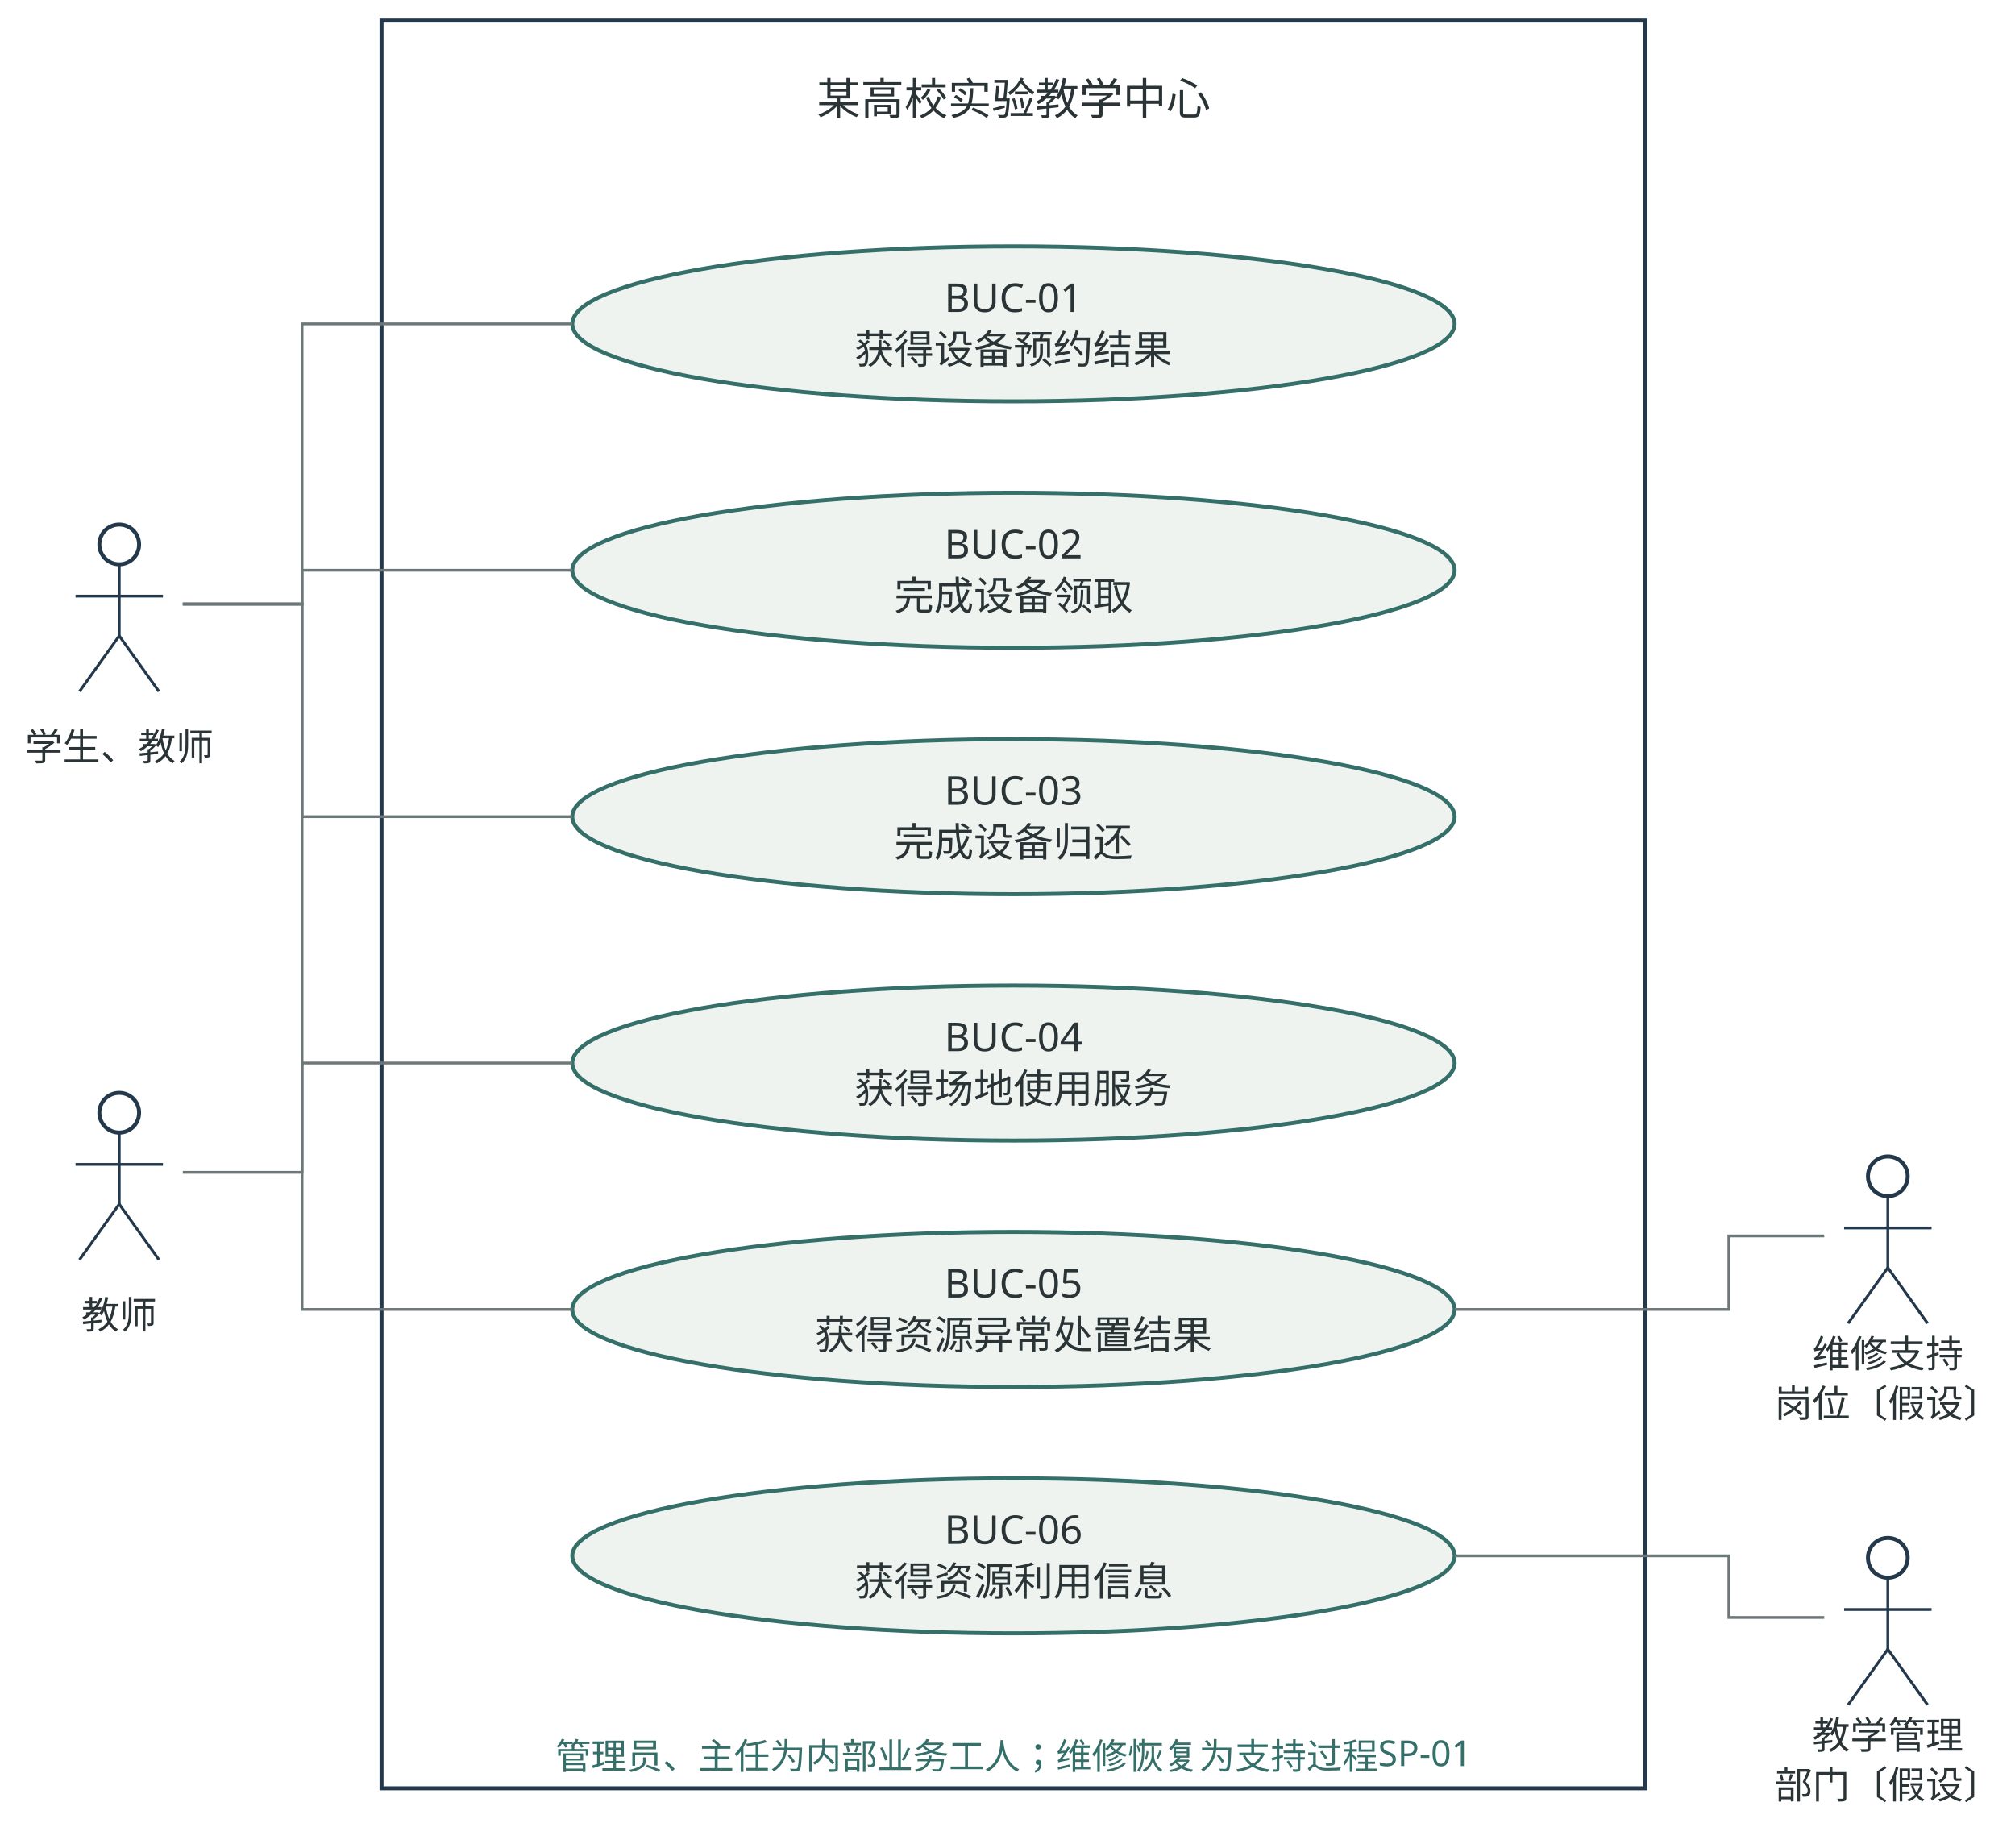
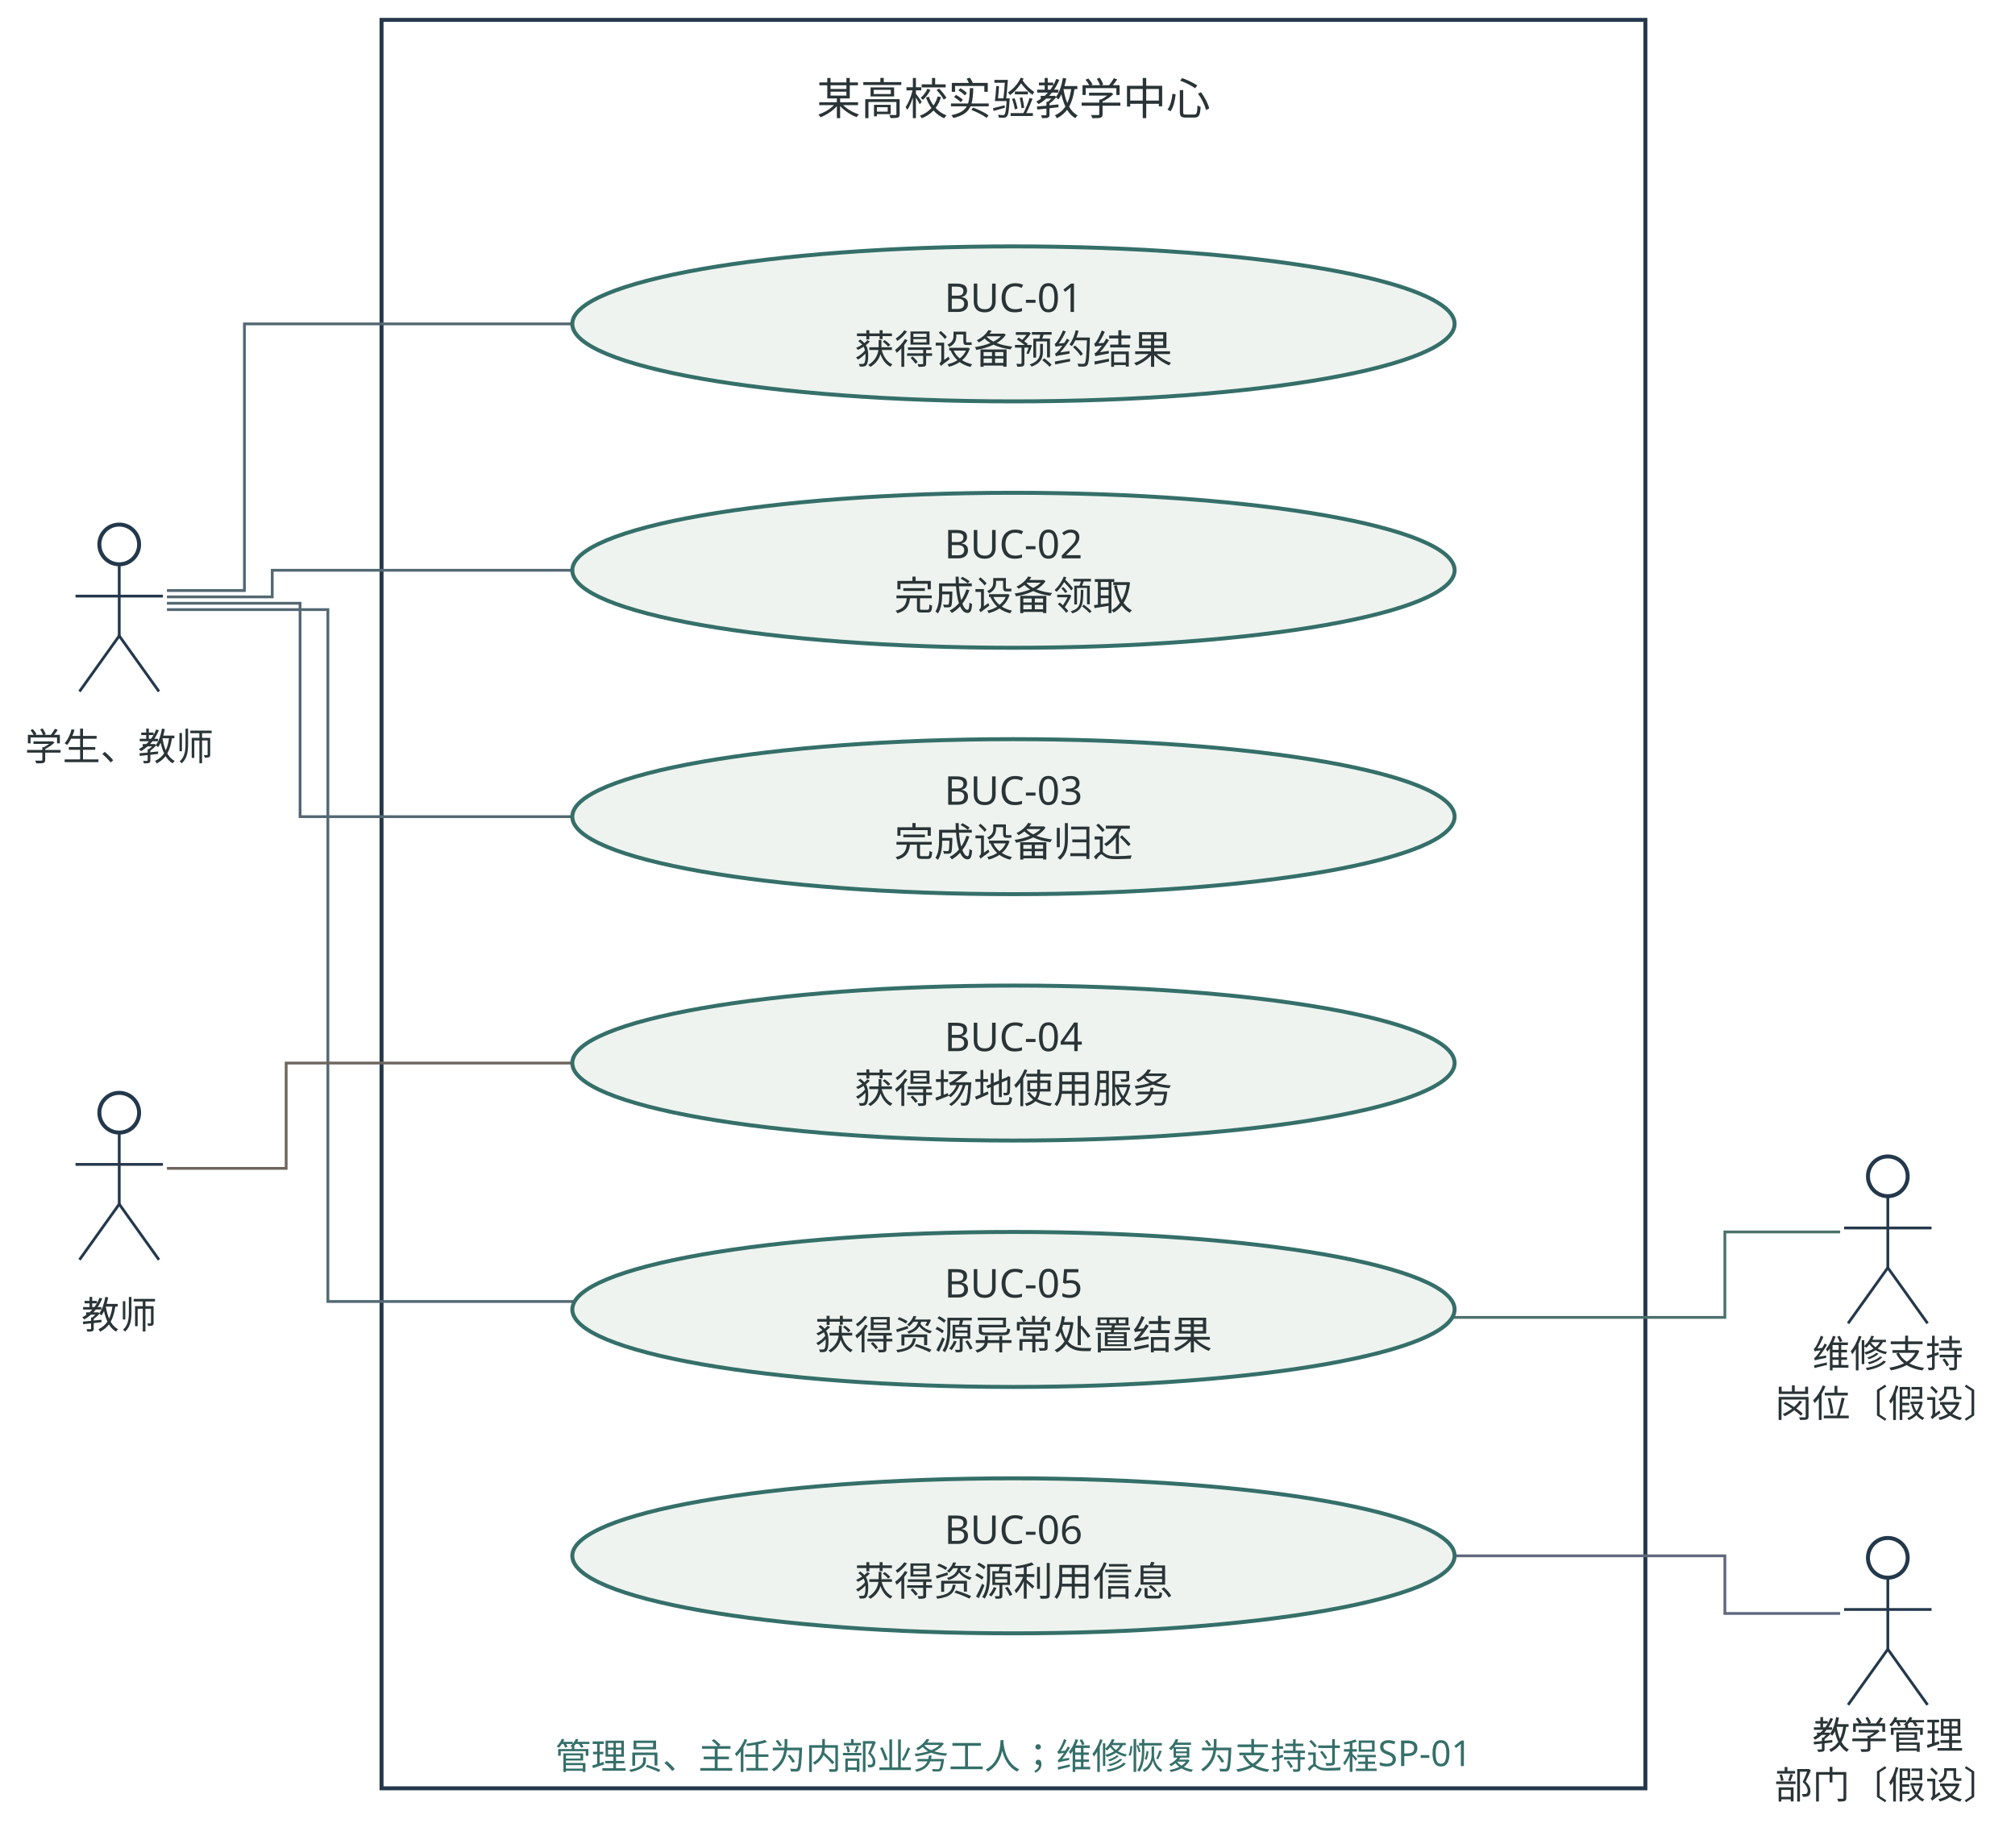
<svg xmlns="http://www.w3.org/2000/svg" width="507" height="465" viewBox="0 0 507 465">
  <rect width="100%" height="100%" fill="white" />
  <rect x="96" y="5" width="318" height="445" fill="none" stroke="#24384b" />
+   <polyline points="42.0,148.6 61.5,148.6 61.5,81.5 144.0,81.5" fill="none" stroke="#536872" stroke-width="0.7" />
+   <polyline points="42.0,150.2 68.5,150.2 68.5,143.5 144.0,143.5" fill="none" stroke="#536872" stroke-width="0.7" />
+   <polyline points="42.0,151.8 75.5,151.8 75.5,205.5 144.0,205.5" fill="none" stroke="#536872" stroke-width="0.7" />
+   <polyline points="42.0,153.4 82.5,153.4 82.5,327.5 144.585,327.5" fill="none" stroke="#536872" stroke-width="0.7" />
+   <polyline points="42.0,294.0 72.0,294.0 72.0,267.5 144.0,267.5" fill="none" stroke="#6e655d" stroke-width="0.7" />
+   <polyline points="463.0,310.0 434.0,310.0 434.0,331.5 365.415,331.5" fill="none" stroke="#4b716b" stroke-width="0.7" />
+   <polyline points="463.0,406.0 434.0,406.0 434.0,391.5 366.0,391.5" fill="none" stroke="#5f687d" stroke-width="0.7" />
  <text x="255" y="28.85" text-anchor="middle" font-family="Microsoft YaHei,sans-serif" font-size="11" fill="#2a3436">某高校实验教学中心</text>
  <ellipse cx="255.0" cy="81.5" rx="111.0" ry="19.5" fill="#eef3ef" stroke="#356f69" />
  <text x="255.0" y="78.5" text-anchor="middle" font-family="Microsoft YaHei,sans-serif" font-size="10" fill="#2a3436">BUC-01</text>
  <text x="255.0" y="91.5" text-anchor="middle" font-family="Microsoft YaHei,sans-serif" font-size="10" fill="#2a3436">获得设备预约结果</text>
  <ellipse cx="255.0" cy="143.5" rx="111.0" ry="19.5" fill="#eef3ef" stroke="#356f69" />
  <text x="255.0" y="140.5" text-anchor="middle" font-family="Microsoft YaHei,sans-serif" font-size="10" fill="#2a3436">BUC-02</text>
  <text x="255.0" y="153.5" text-anchor="middle" font-family="Microsoft YaHei,sans-serif" font-size="10" fill="#2a3436">完成设备领取</text>
  <ellipse cx="255.0" cy="205.5" rx="111.0" ry="19.5" fill="#eef3ef" stroke="#356f69" />
  <text x="255.0" y="202.5" text-anchor="middle" font-family="Microsoft YaHei,sans-serif" font-size="10" fill="#2a3436">BUC-03</text>
  <text x="255.0" y="215.5" text-anchor="middle" font-family="Microsoft YaHei,sans-serif" font-size="10" fill="#2a3436">完成设备归还</text>
  <ellipse cx="255.0" cy="267.5" rx="111.0" ry="19.5" fill="#eef3ef" stroke="#356f69" />
  <text x="255.0" y="264.5" text-anchor="middle" font-family="Microsoft YaHei,sans-serif" font-size="10" fill="#2a3436">BUC-04</text>
  <text x="255.0" y="277.5" text-anchor="middle" font-family="Microsoft YaHei,sans-serif" font-size="10" fill="#2a3436">获得场地使用服务</text>
  <ellipse cx="255.0" cy="329.5" rx="111.0" ry="19.5" fill="#eef3ef" stroke="#356f69" />
  <text x="255.0" y="326.5" text-anchor="middle" font-family="Microsoft YaHei,sans-serif" font-size="10" fill="#2a3436">BUC-05</text>
  <text x="255.0" y="339.5" text-anchor="middle" font-family="Microsoft YaHei,sans-serif" font-size="10" fill="#2a3436">获得资源异常处置结果</text>
  <ellipse cx="255.0" cy="391.5" rx="111.0" ry="19.5" fill="#eef3ef" stroke="#356f69" />
  <text x="255.0" y="388.5" text-anchor="middle" font-family="Microsoft YaHei,sans-serif" font-size="10" fill="#2a3436">BUC-06</text>
  <text x="255.0" y="401.5" text-anchor="middle" font-family="Microsoft YaHei,sans-serif" font-size="10" fill="#2a3436">获得资源利用信息</text>
  <circle cx="30.0" cy="137" r="5" fill="none" stroke="#24384b" />
  <polyline points="30.0,142 30.0,160" fill="none" stroke="#24384b" stroke-width="0.7" />
  <polyline points="19.0,150 41.0,150" fill="none" stroke="#24384b" stroke-width="0.7" />
  <polyline points="20.0,174 30.0,160 40.0,174" fill="none" stroke="#24384b" stroke-width="0.7" />
  <text x="30.0" y="191.325" text-anchor="middle" font-family="Microsoft YaHei,sans-serif" font-size="9.5" fill="#2a3436">学生、教师</text>
-   <polyline points="46,152 76,152 76,81.5 144,81.5" fill="none" stroke="#6d7778" stroke-width="0.7" />
-   <polyline points="46,152 76,152 76,143.5 144,143.5" fill="none" stroke="#6d7778" stroke-width="0.7" />
-   <polyline points="46,152 76,152 76,205.5 144,205.5" fill="none" stroke="#6d7778" stroke-width="0.7" />
-   <polyline points="46,152 76,152 76,329.5 144,329.5" fill="none" stroke="#6d7778" stroke-width="0.7" />
  <circle cx="30.0" cy="280" r="5" fill="none" stroke="#24384b" />
  <polyline points="30.0,285 30.0,303" fill="none" stroke="#24384b" stroke-width="0.7" />
  <polyline points="19.0,293 41.0,293" fill="none" stroke="#24384b" stroke-width="0.7" />
  <polyline points="20.0,317 30.0,303 40.0,317" fill="none" stroke="#24384b" stroke-width="0.7" />
  <text x="30.0" y="334.325" text-anchor="middle" font-family="Microsoft YaHei,sans-serif" font-size="9.5" fill="#2a3436">教师</text>
-   <polyline points="46,295 76,295 76,267.5 144,267.5" fill="none" stroke="#6d7778" stroke-width="0.7" />
  <circle cx="475.0" cy="296" r="5" fill="none" stroke="#24384b" />
  <polyline points="475.0,301 475.0,319" fill="none" stroke="#24384b" stroke-width="0.7" />
  <polyline points="464.0,309 486.0,309" fill="none" stroke="#24384b" stroke-width="0.7" />
  <polyline points="465.0,333 475.0,319 485.0,333" fill="none" stroke="#24384b" stroke-width="0.7" />
  <text x="475.0" y="344.075" text-anchor="middle" font-family="Microsoft YaHei,sans-serif" font-size="9.5" fill="#2a3436">维修支持</text>
  <text x="475.0" y="356.575" text-anchor="middle" font-family="Microsoft YaHei,sans-serif" font-size="9.5" fill="#2a3436">岗位〔假设〕</text>
-   <polyline points="366,329.5 435,329.5 435,311 459,311" fill="none" stroke="#6d7778" stroke-width="0.7" />
  <circle cx="475.0" cy="392" r="5" fill="none" stroke="#24384b" />
  <polyline points="475.0,397 475.0,415" fill="none" stroke="#24384b" stroke-width="0.7" />
  <polyline points="464.0,405 486.0,405" fill="none" stroke="#24384b" stroke-width="0.7" />
  <polyline points="465.0,429 475.0,415 485.0,429" fill="none" stroke="#24384b" stroke-width="0.7" />
  <text x="475.0" y="440.075" text-anchor="middle" font-family="Microsoft YaHei,sans-serif" font-size="9.5" fill="#2a3436">教学管理</text>
  <text x="475.0" y="452.575" text-anchor="middle" font-family="Microsoft YaHei,sans-serif" font-size="9.5" fill="#2a3436">部门〔假设〕</text>
-   <polyline points="366,391.5 435,391.5 435,407 459,407" fill="none" stroke="#6d7778" stroke-width="0.7" />
  <text x="255" y="445.15" text-anchor="middle" font-family="Microsoft YaHei,sans-serif" font-size="9" fill="#356f69">管理员、主任为内部业务工人；维修恢复为支持过程SP-01</text>
</svg>
